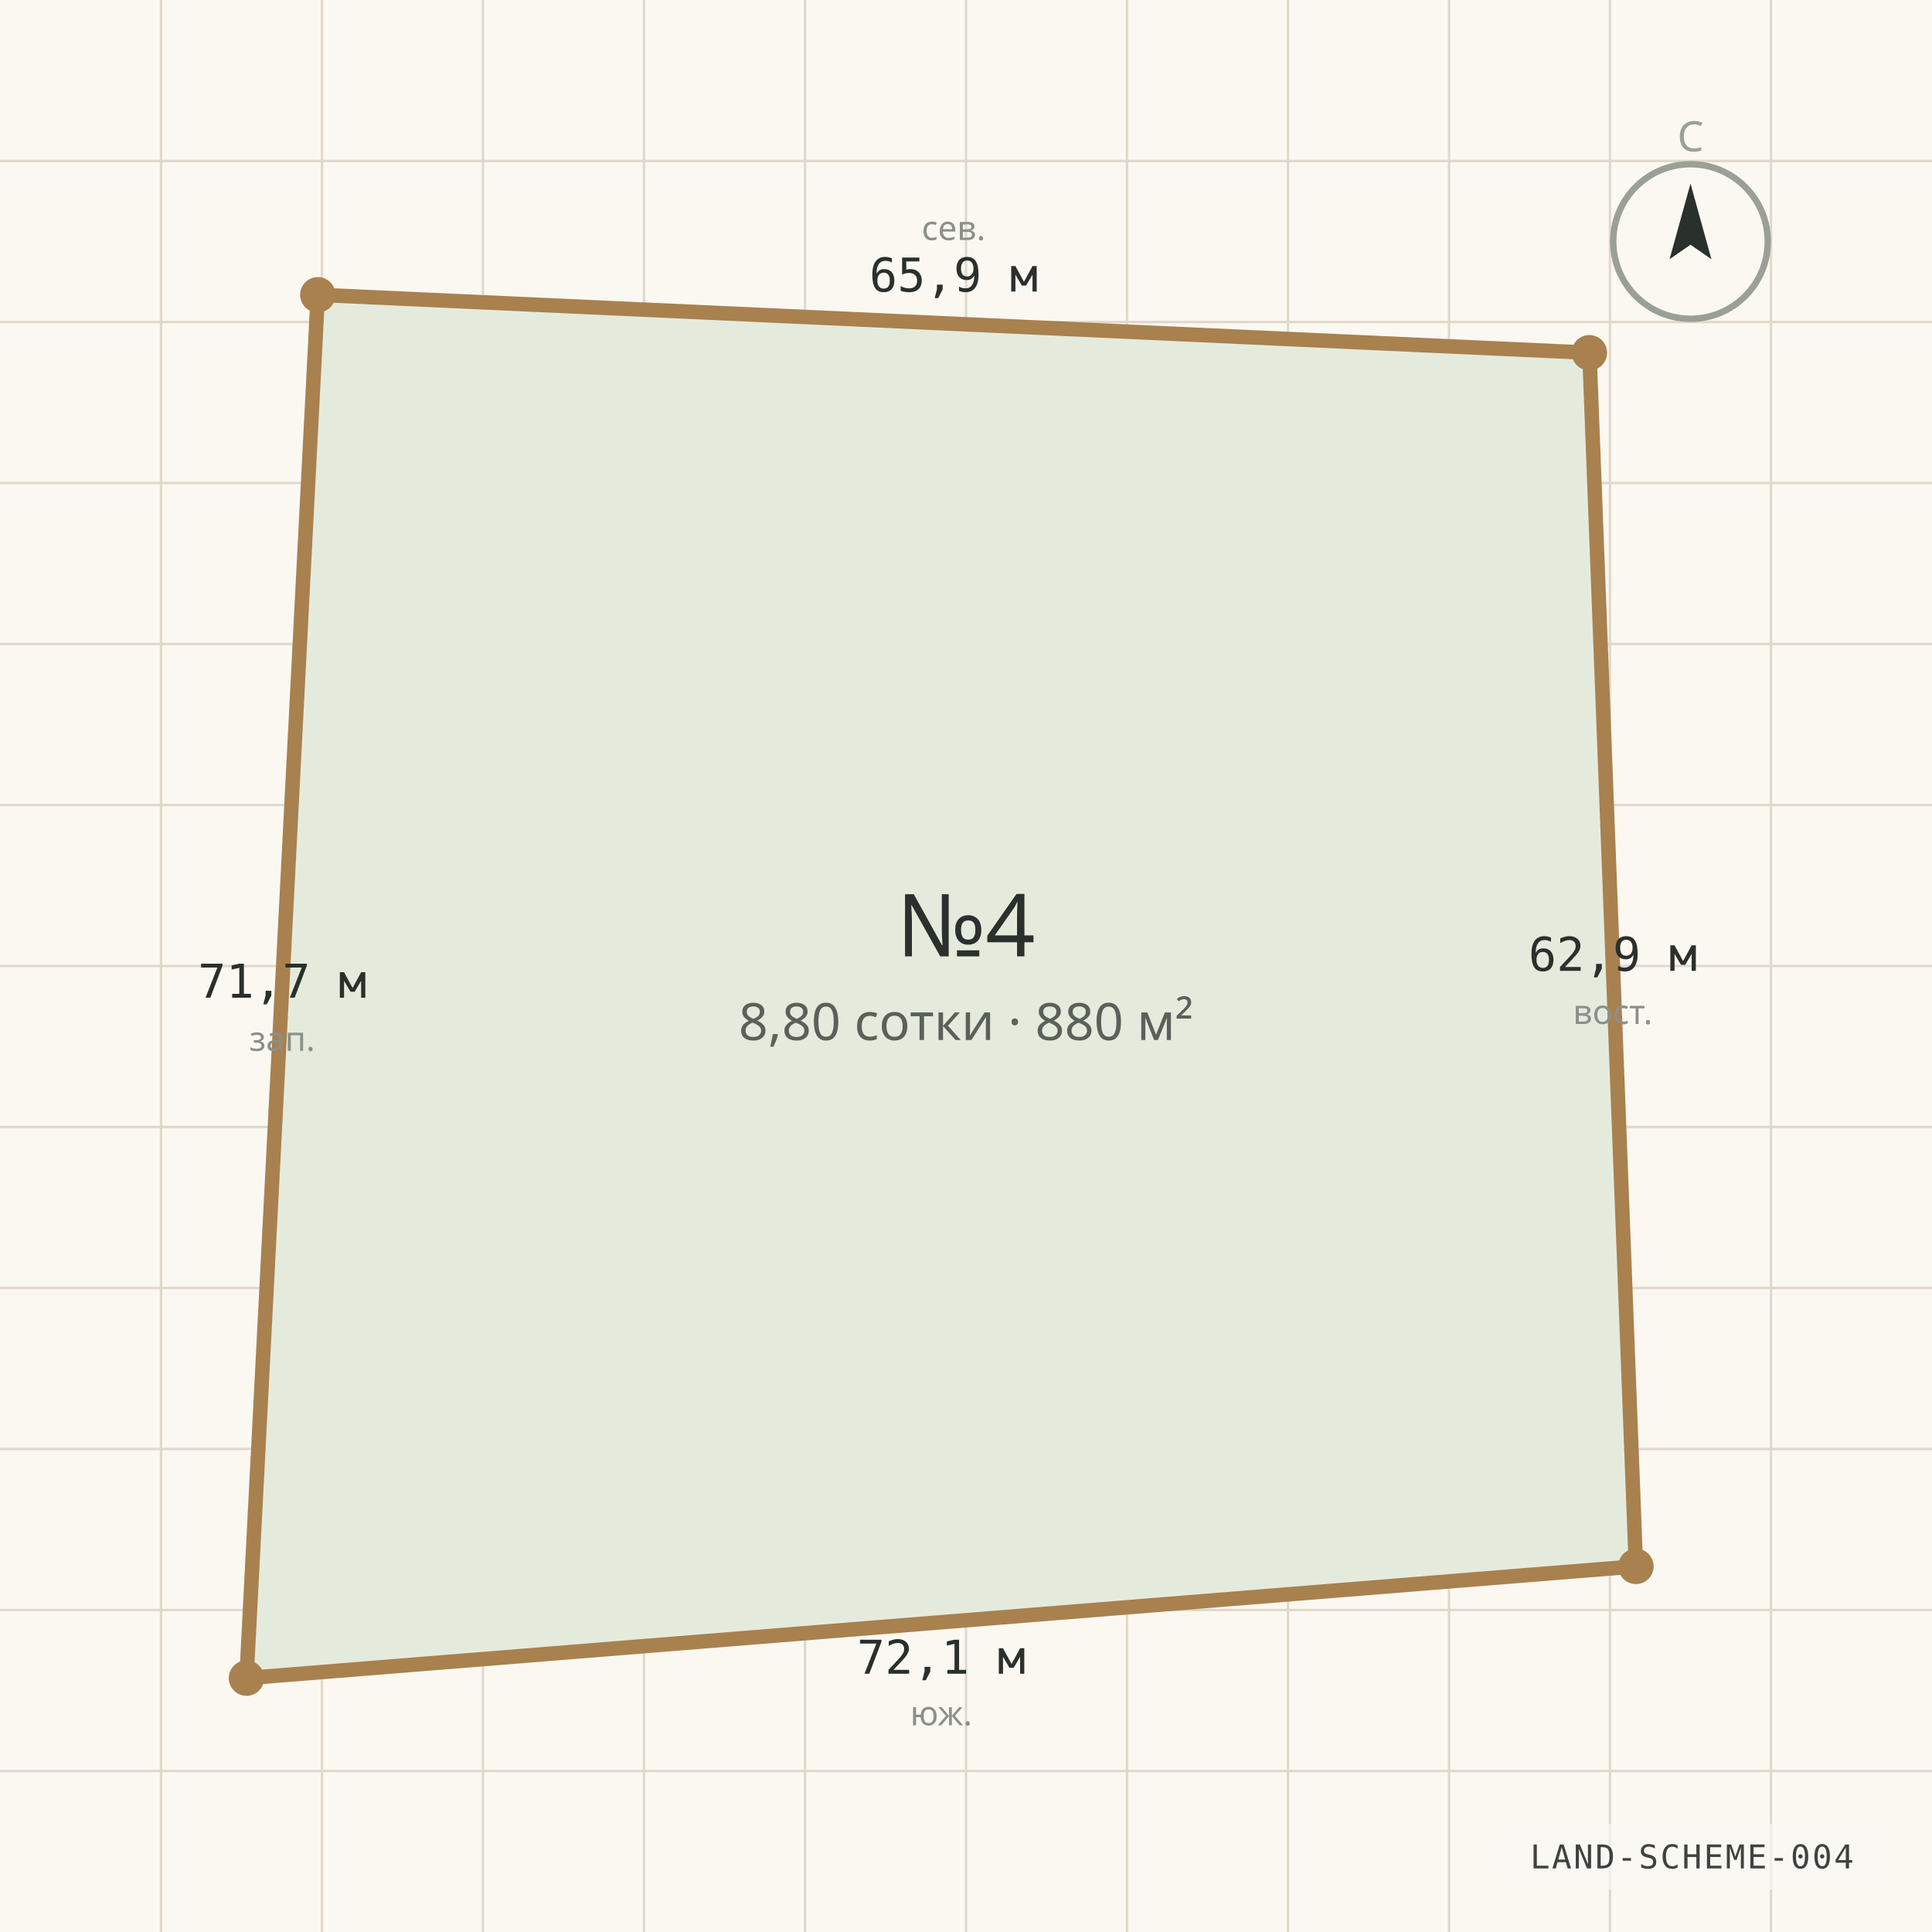
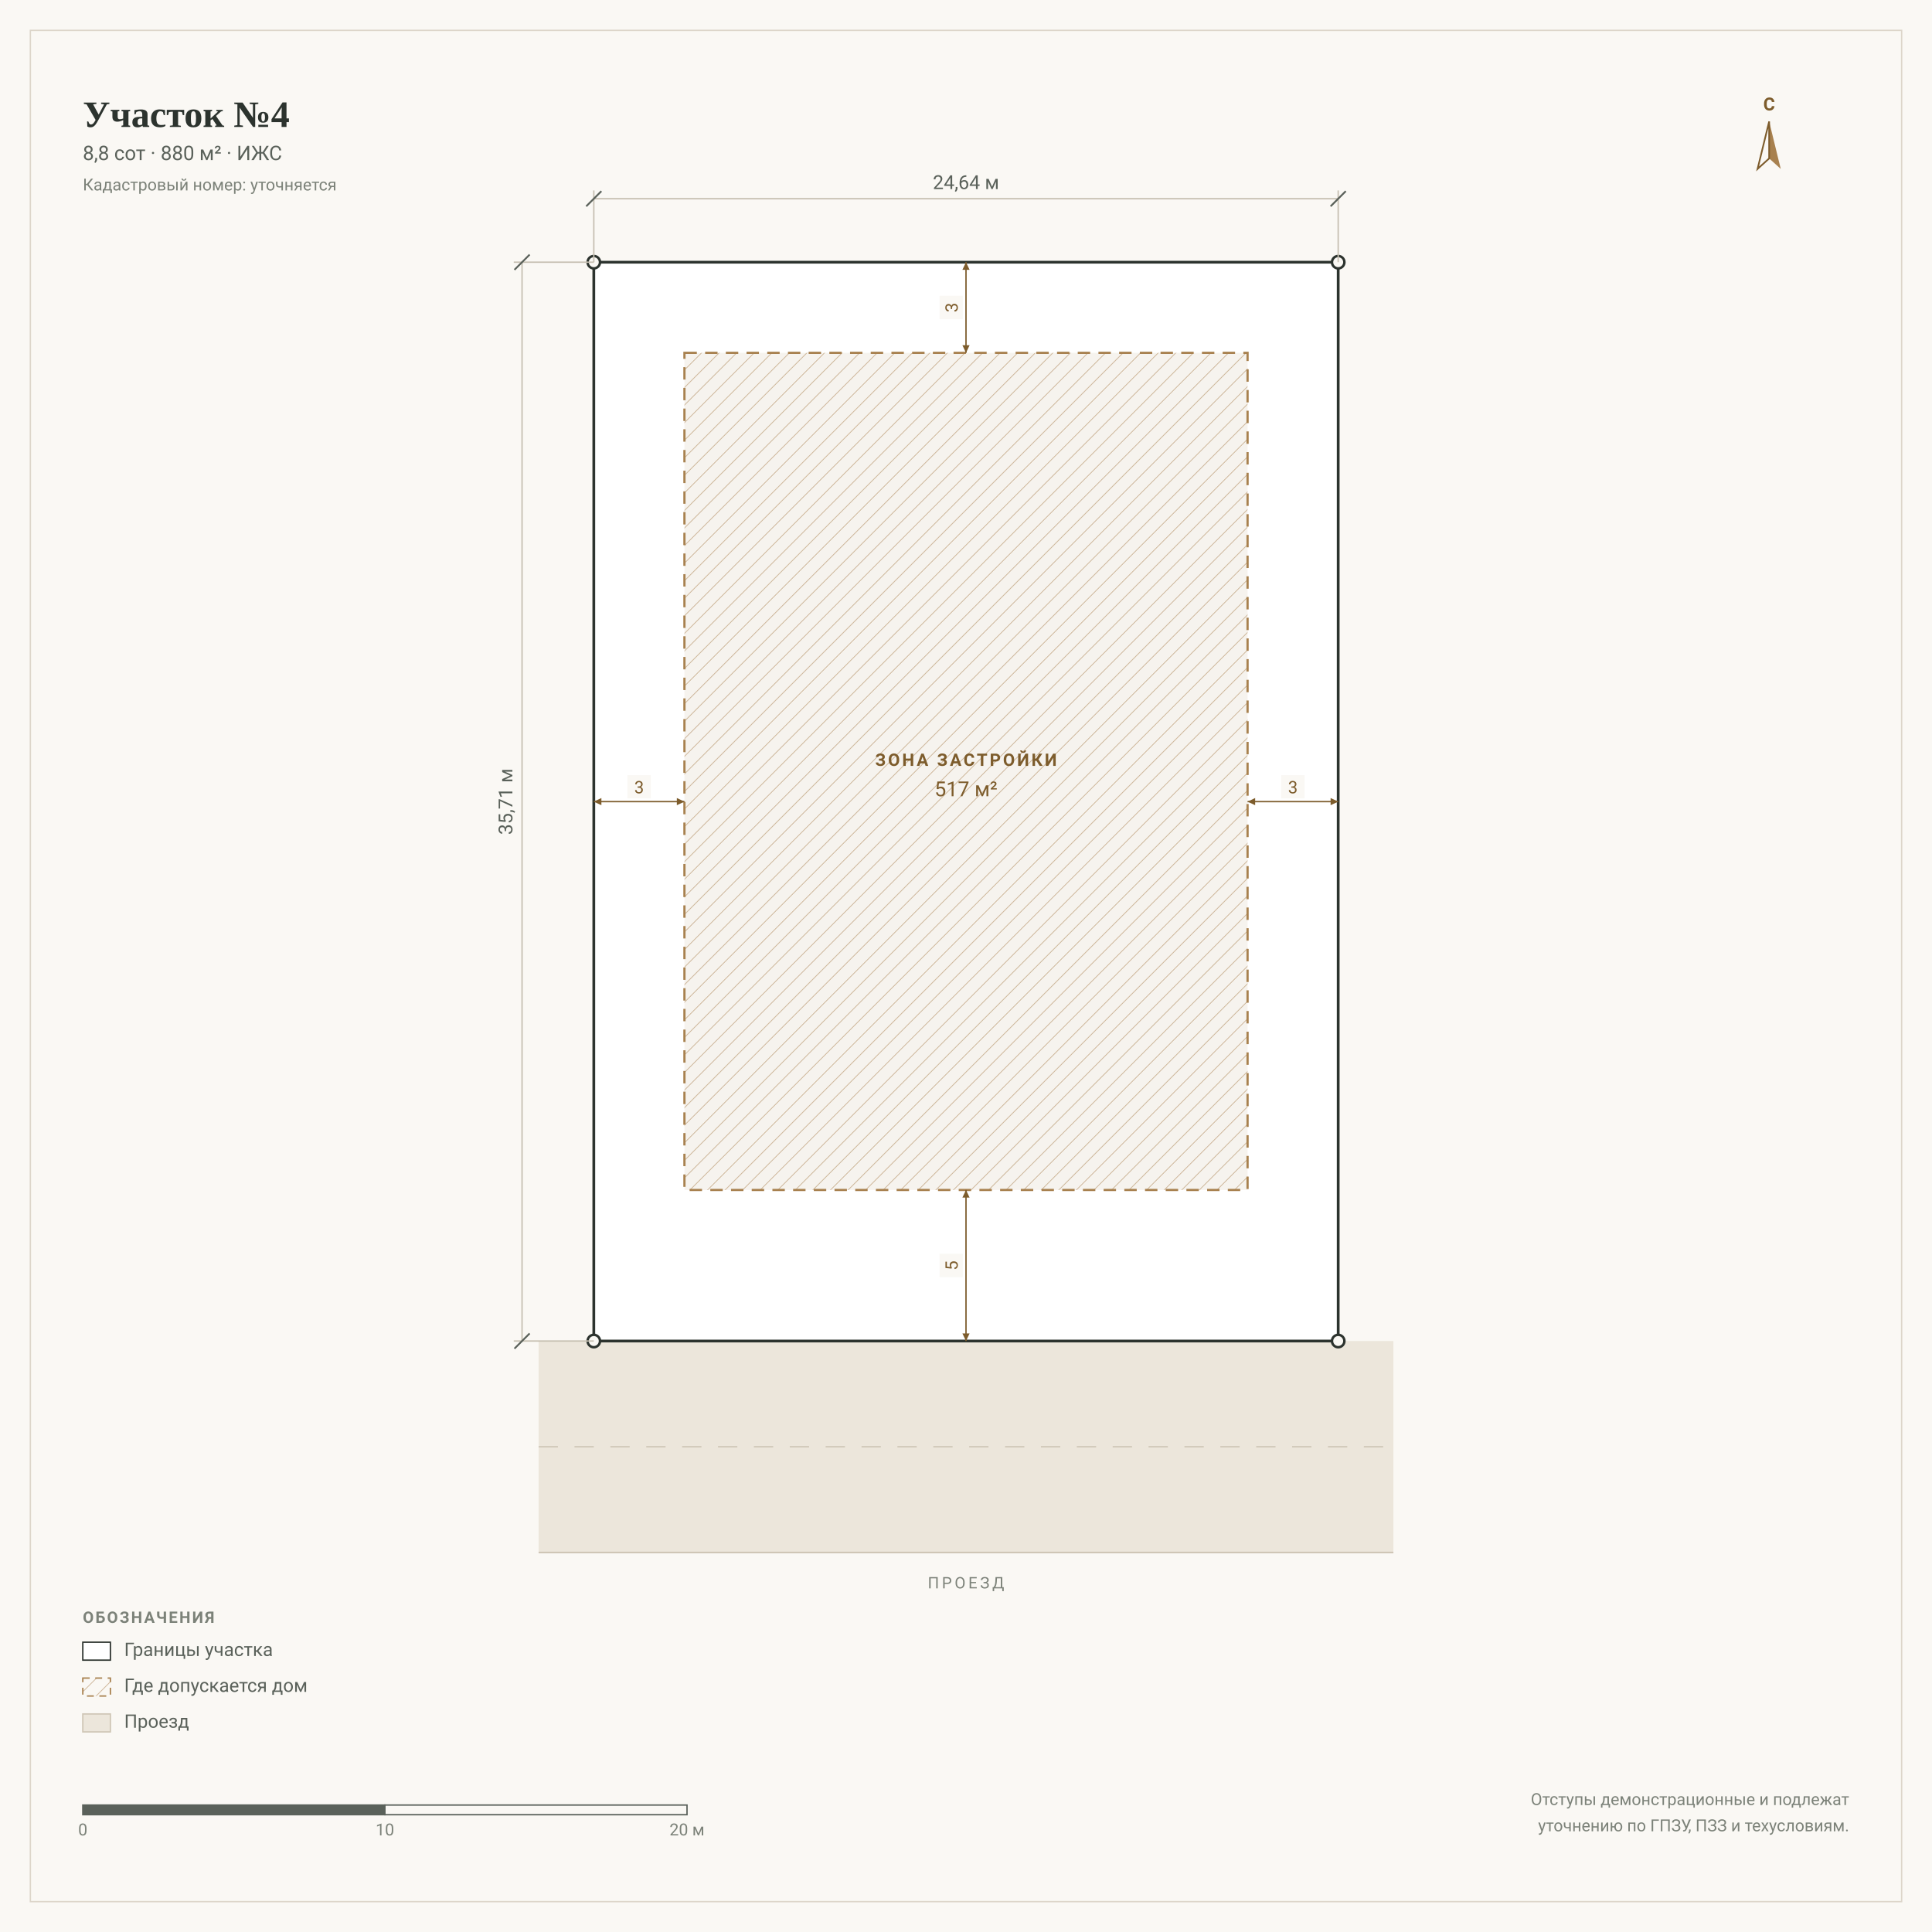
- <svg xmlns="http://www.w3.org/2000/svg" viewBox="0 0 1200 1200" width="1200" height="1200" role="img" aria-label="Схема границ участка №4" preserveAspectRatio="xMidYMid slice">
-   <rect width="1200" height="1200" fill="#FBF8F2" />
-   <g stroke="#E0D9CB" stroke-width="1.5">
-     <line x1="0" y1="100.0" x2="1200" y2="100.0" />
-     <line x1="100.0" y1="0" x2="100.0" y2="1200" />
-     <line x1="0" y1="200.0" x2="1200" y2="200.0" />
-     <line x1="200.0" y1="0" x2="200.0" y2="1200" />
-     <line x1="0" y1="300.0" x2="1200" y2="300.0" />
-     <line x1="300.0" y1="0" x2="300.0" y2="1200" />
-     <line x1="0" y1="400.0" x2="1200" y2="400.0" />
-     <line x1="400.0" y1="0" x2="400.0" y2="1200" />
-     <line x1="0" y1="500.0" x2="1200" y2="500.0" />
-     <line x1="500.0" y1="0" x2="500.0" y2="1200" />
-     <line x1="0" y1="600.0" x2="1200" y2="600.0" />
-     <line x1="600.0" y1="0" x2="600.0" y2="1200" />
-     <line x1="0" y1="700.0" x2="1200" y2="700.0" />
-     <line x1="700.0" y1="0" x2="700.0" y2="1200" />
-     <line x1="0" y1="800.0" x2="1200" y2="800.0" />
-     <line x1="800.0" y1="0" x2="800.0" y2="1200" />
-     <line x1="0" y1="900.0" x2="1200" y2="900.0" />
-     <line x1="900.0" y1="0" x2="900.0" y2="1200" />
-     <line x1="0" y1="1000.0" x2="1200" y2="1000.0" />
-     <line x1="1000.0" y1="0" x2="1000.0" y2="1200" />
-     <line x1="0" y1="1100.0" x2="1200" y2="1100.0" />
-     <line x1="1100.0" y1="0" x2="1100.0" y2="1200" />
+ <svg xmlns="http://www.w3.org/2000/svg" viewBox="0 0 1400 1400" width="1400" height="1400" role="img" aria-label="Схема участка №4: границы, отступы и зона застройки" font-family="'TT Commons Pro',-apple-system,BlinkMacSystemFont,'Segoe UI',Roboto,'Helvetica Neue',Arial,sans-serif">
+   <defs>
+     <pattern id="h-build" patternUnits="userSpaceOnUse" width="9" height="9" patternTransform="rotate(45)">
+       <line x1="0" y1="0" x2="0" y2="9" stroke="#a8814f" stroke-width="1.1" opacity=".5" />
+     </pattern>
+     <pattern id="h-sold" patternUnits="userSpaceOnUse" width="7" height="7" patternTransform="rotate(45)">
+       <line x1="0" y1="0" x2="0" y2="7" stroke="#7c8279" stroke-width="1" opacity=".45" />
+     </pattern>
+     <pattern id="h-forest" patternUnits="userSpaceOnUse" width="14" height="14">
+       <circle cx="4" cy="4" r="1.5" fill="#9fb188" opacity=".55" />
+       <circle cx="11" cy="10" r="1.1" fill="#9fb188" opacity=".4" />
+     </pattern>
+     <pattern id="h-water" patternUnits="userSpaceOnUse" width="26" height="12">
+       <path d="M0 6q6.5 -3 13 0t13 0" fill="none" stroke="#7d939b" stroke-width="1" opacity=".35" />
+     </pattern>
+   </defs>
+   <rect width="1400" height="1400" fill="#faf8f4" />
+   <rect x="390.293" y="971.757" width="619.415" height="153.243" fill="#ece6db" />
+   <line x1="390.293" y1="1125" x2="1009.707" y2="1125" stroke="#cfc6b6" stroke-width="1.2" />
+   <line x1="390.293" y1="1048.379" x2="1009.707" y2="1048.379" stroke="#cfc6b6" stroke-width="1" stroke-dasharray="14 12" />
+   <text x="700" y="1151" font-size="11.5" fill="#7c8279" text-anchor="middle" font-weight="400" letter-spacing="2">ПРОЕЗД</text>
+   <rect x="430.293" y="190" width="539.415" height="781.757" fill="#ffffff" stroke="#2c332e" stroke-width="2" />
+   <rect x="495.968" y="255.675" width="408.064" height="606.623" fill="#a8814f" opacity=".10" />
+   <rect x="495.968" y="255.675" width="408.064" height="606.623" fill="url(#h-build)" />
+   <rect x="495.968" y="255.675" width="408.064" height="606.623" fill="none" stroke="#a8814f" stroke-width="1.6" stroke-dasharray="9 6" />
+   <circle cx="430.293" cy="190" r="4.5" fill="#faf8f4" stroke="#2c332e" stroke-width="1.8" />
+   <circle cx="969.707" cy="190" r="4.5" fill="#faf8f4" stroke="#2c332e" stroke-width="1.8" />
+   <circle cx="430.293" cy="971.757" r="4.5" fill="#faf8f4" stroke="#2c332e" stroke-width="1.8" />
+   <circle cx="969.707" cy="971.757" r="4.5" fill="#faf8f4" stroke="#2c332e" stroke-width="1.8" />
+   <line x1="430.293" y1="190" x2="430.293" y2="138" stroke="#c6bfb1" stroke-width="1" />
+   <line x1="969.707" y1="190" x2="969.707" y2="138" stroke="#c6bfb1" stroke-width="1" />
+   <line x1="430.293" y1="144" x2="969.707" y2="144" stroke="#c6bfb1" stroke-width="1" />
+   <line x1="424.793" y1="149.5" x2="435.793" y2="138.5" stroke="#5a615a" stroke-width="1.3" />
+   <line x1="964.207" y1="149.5" x2="975.207" y2="138.5" stroke="#5a615a" stroke-width="1.3" />
+   <rect x="667.56" y="122.258" width="64.88" height="18.9" fill="#faf8f4" />
+   <text x="700" y="137" font-size="14" fill="#5a615a" text-anchor="middle" font-weight="400">24,64 м</text>
+   <line x1="430.293" y1="190" x2="372.293" y2="190" stroke="#c6bfb1" stroke-width="1" />
+   <line x1="430.293" y1="971.757" x2="372.293" y2="971.757" stroke="#c6bfb1" stroke-width="1" />
+   <line x1="378.293" y1="190" x2="378.293" y2="971.757" stroke="#c6bfb1" stroke-width="1" />
+   <line x1="372.793" y1="195.5" x2="383.793" y2="184.5" stroke="#5a615a" stroke-width="1.3" />
+   <line x1="372.793" y1="977.257" x2="383.793" y2="966.257" stroke="#5a615a" stroke-width="1.3" />
+   <g transform="translate(378.2927,580.8786) rotate(-90)">
+     <rect x="-32.44" y="-21.742" width="64.88" height="18.9" fill="#faf8f4" />
+     <text x="0" y="-7" font-size="14" fill="#5a615a" text-anchor="middle" font-weight="400">35,71 м</text>
  </g>
-   <polygon points="197.4,183.1 987.2,219.1 1016.1,972.9 153.1,1042.3" fill="#E5EBDC" stroke="#A8814F" stroke-width="9" stroke-linejoin="round" />
-   <circle cx="197.4" cy="183.1" r="11" fill="#A8814F" />
-   <text x="592.3" y="181.1" text-anchor="middle" font-family="ui-monospace, Consolas, monospace" font-size="29" fill="#2A302C">65,9 м</text>
-   <text x="592.3" y="149.1" text-anchor="middle" font-family="'Segoe UI', system-ui, sans-serif" font-size="21" fill="#8A9088">сев.</text>
-   <circle cx="987.2" cy="219.1" r="11" fill="#A8814F" />
-   <text x="1001.7" y="603.0" text-anchor="middle" font-family="ui-monospace, Consolas, monospace" font-size="29" fill="#2A302C">62,9 м</text>
-   <text x="1001.7" y="636.0" text-anchor="middle" font-family="'Segoe UI', system-ui, sans-serif" font-size="21" fill="#8A9088">вост.</text>
-   <circle cx="1016.1" cy="972.9" r="11" fill="#A8814F" />
-   <text x="584.6" y="1039.6" text-anchor="middle" font-family="ui-monospace, Consolas, monospace" font-size="29" fill="#2A302C">72,1 м</text>
-   <text x="584.6" y="1071.6" text-anchor="middle" font-family="'Segoe UI', system-ui, sans-serif" font-size="21" fill="#8A9088">юж.</text>
-   <circle cx="153.1" cy="1042.3" r="11" fill="#A8814F" />
-   <text x="175.3" y="619.7" text-anchor="middle" font-family="ui-monospace, Consolas, monospace" font-size="29" fill="#2A302C">71,7 м</text>
-   <text x="175.3" y="652.7" text-anchor="middle" font-family="'Segoe UI', system-ui, sans-serif" font-size="21" fill="#8A9088">зап.</text>
-   <text x="600" y="594" text-anchor="middle" font-family="'Segoe UI', system-ui, sans-serif" font-size="54" fill="#2A302C">№4</text>
-   <text x="600" y="646" text-anchor="middle" font-family="'Segoe UI', system-ui, sans-serif" font-size="32" fill="#5A615A">8,80 сотки · 880 м²</text>
-   <g transform="translate(1050 150)">
-     <circle r="48" fill="none" stroke="#9AA096" stroke-width="4" />
-     <path d="M 0 -36 L 13 11 L 0 2 L -13 11 Z" fill="#2A302C" />
-     <text y="-56" text-anchor="middle" font-family="'Segoe UI', system-ui, sans-serif" font-size="26" fill="#9AA096">С</text>
+   <line x1="430.293" y1="580.879" x2="495.968" y2="580.879" stroke="#7d5c2c" stroke-width="1" />
+   <path d="M430.293 580.879 l5.5 -2.6 l0 5.2 Z" fill="#7d5c2c" />
+   <path d="M495.968 580.879 l-5.5 -2.6 l0 5.2 Z" fill="#7d5c2c" />
+   <rect x="454.63" y="561.716" width="17" height="16.875" fill="#faf8f4" />
+   <text x="463.13" y="574.879" font-size="12.5" fill="#7d5c2c" text-anchor="middle" font-weight="400">3</text>
+   <line x1="904.032" y1="580.879" x2="969.707" y2="580.879" stroke="#7d5c2c" stroke-width="1" />
+   <path d="M904.032 580.879 l5.5 -2.6 l0 5.2 Z" fill="#7d5c2c" />
+   <path d="M969.707 580.879 l-5.5 -2.6 l0 5.2 Z" fill="#7d5c2c" />
+   <rect x="928.37" y="561.716" width="17" height="16.875" fill="#faf8f4" />
+   <text x="936.87" y="574.879" font-size="12.5" fill="#7d5c2c" text-anchor="middle" font-weight="400">3</text>
+   <line x1="700" y1="190" x2="700" y2="255.675" stroke="#7d5c2c" stroke-width="1" />
+   <path d="M700 190 l-2.6 5.5 l5.2 0 Z" fill="#7d5c2c" />
+   <path d="M700 255.675 l-2.6 -5.5 l5.2 0 Z" fill="#7d5c2c" />
+   <g transform="translate(700,222.8377) rotate(-90)">
+     <rect x="-8.5" y="-19.163" width="17" height="16.875" fill="#faf8f4" />
+     <text x="0" y="-6" font-size="12.5" fill="#7d5c2c" text-anchor="middle" font-weight="400">3</text>
  </g>
-   <g font-family="ui-monospace, 'Cascadia Mono', Consolas, monospace" opacity="0.9">
-     <rect x="928.2" y="1132.8" width="245.4" height="40.8" rx="20.4" fill="rgba(250,248,244,0.72)" />
-     <text x="1050.9" y="1160.5" text-anchor="middle" fill="#2A302C" font-size="20.4" letter-spacing="1.2">LAND-SCHEME-004</text>
+   <line x1="700" y1="862.298" x2="700" y2="971.757" stroke="#7d5c2c" stroke-width="1" />
+   <path d="M700 862.298 l-2.6 5.5 l5.2 0 Z" fill="#7d5c2c" />
+   <path d="M700 971.757 l-2.6 -5.5 l5.2 0 Z" fill="#7d5c2c" />
+   <g transform="translate(700,917.0276) rotate(-90)">
+     <rect x="-8.5" y="-19.163" width="17" height="16.875" fill="#faf8f4" />
+     <text x="0" y="-6" font-size="12.5" fill="#7d5c2c" text-anchor="middle" font-weight="400">5</text>
  </g>
+   <text x="700" y="554.987" font-size="12.5" fill="#7d5c2c" text-anchor="middle" font-weight="700" letter-spacing="1.6">ЗОНА ЗАСТРОЙКИ</text>
+   <text x="700" y="576.987" font-size="15" fill="#7d5c2c" text-anchor="middle" font-weight="400">517 м²</text>
+   <rect x="22" y="22" width="1356" height="1356" fill="none" stroke="#ddd6c9" stroke-width="1" />
+   <text x="60" y="92" font-size="27" fill="#2c332e" text-anchor="start" font-weight="600" font-family="'TT Ramillas','Playfair Display',Georgia,'Times New Roman',serif">Участок №4</text>
+   <text x="60" y="116" font-size="14.5" fill="#5a615a" text-anchor="start" font-weight="400">8,8 сот · 880 м² · ИЖС</text>
+   <text x="60" y="138" font-size="12" fill="#7c8279" text-anchor="start" font-weight="400">Кадастровый номер: уточняется</text>
+   <g transform="translate(1282,108)">
+     <path d="M0 -20 L8.4 14.4 L0 6.8 Z" fill="#a8814f" />
+     <path d="M0 -20 L-8.4 14.4 L0 6.8 Z" fill="none" stroke="#7d5c2c" stroke-width="1.2" />
+     <text x="0" y="-28" font-size="13" fill="#7d5c2c" text-anchor="middle" font-weight="700" letter-spacing="0.5">С</text>
+   </g>
+   <text x="60" y="1176" font-size="11.5" fill="#7c8279" text-anchor="start" font-weight="600" letter-spacing="1.2">ОБОЗНАЧЕНИЯ</text>
+   <rect x="60" y="1190" width="20" height="13" fill="#ffffff" stroke="#2c332e" stroke-width="1" />
+   <text x="90" y="1200" font-size="13.5" fill="#5a615a" text-anchor="start" font-weight="400">Границы участка</text>
+   <rect x="60" y="1216" width="20" height="13" fill="none" stroke="#a8814f" stroke-width="1" stroke-dasharray="5 4" />
+   <rect x="60" y="1216" width="20" height="13" fill="url(#h-build)" />
+   <text x="90" y="1226" font-size="13.5" fill="#5a615a" text-anchor="start" font-weight="400">Где допускается дом</text>
+   <rect x="60" y="1242" width="20" height="13" fill="#ece6db" stroke="#cfc6b6" stroke-width="1" />
+   <text x="90" y="1252" font-size="13.5" fill="#5a615a" text-anchor="start" font-weight="400">Проезд</text>
+   <rect x="60" y="1308" width="218.918" height="7" fill="#5a615a" stroke="#5a615a" stroke-width="1" />
+   <rect x="278.918" y="1308" width="218.918" height="7" fill="#faf8f4" stroke="#5a615a" stroke-width="1" />
+   <text x="60" y="1330" font-size="12" fill="#7c8279" text-anchor="middle" font-weight="400">0</text>
+   <text x="278.918" y="1330" font-size="12" fill="#7c8279" text-anchor="middle" font-weight="400">10</text>
+   <text x="497.837" y="1330" font-size="12" fill="#7c8279" text-anchor="middle" font-weight="400">20 м</text>
+   <text x="1340" y="1308" font-size="12" fill="#7c8279" text-anchor="end" font-weight="400">Отступы демонстрационные и подлежат</text>
+   <text x="1340" y="1327" font-size="12" fill="#7c8279" text-anchor="end" font-weight="400">уточнению по ГПЗУ, ПЗЗ и техусловиям.</text>
</svg>
